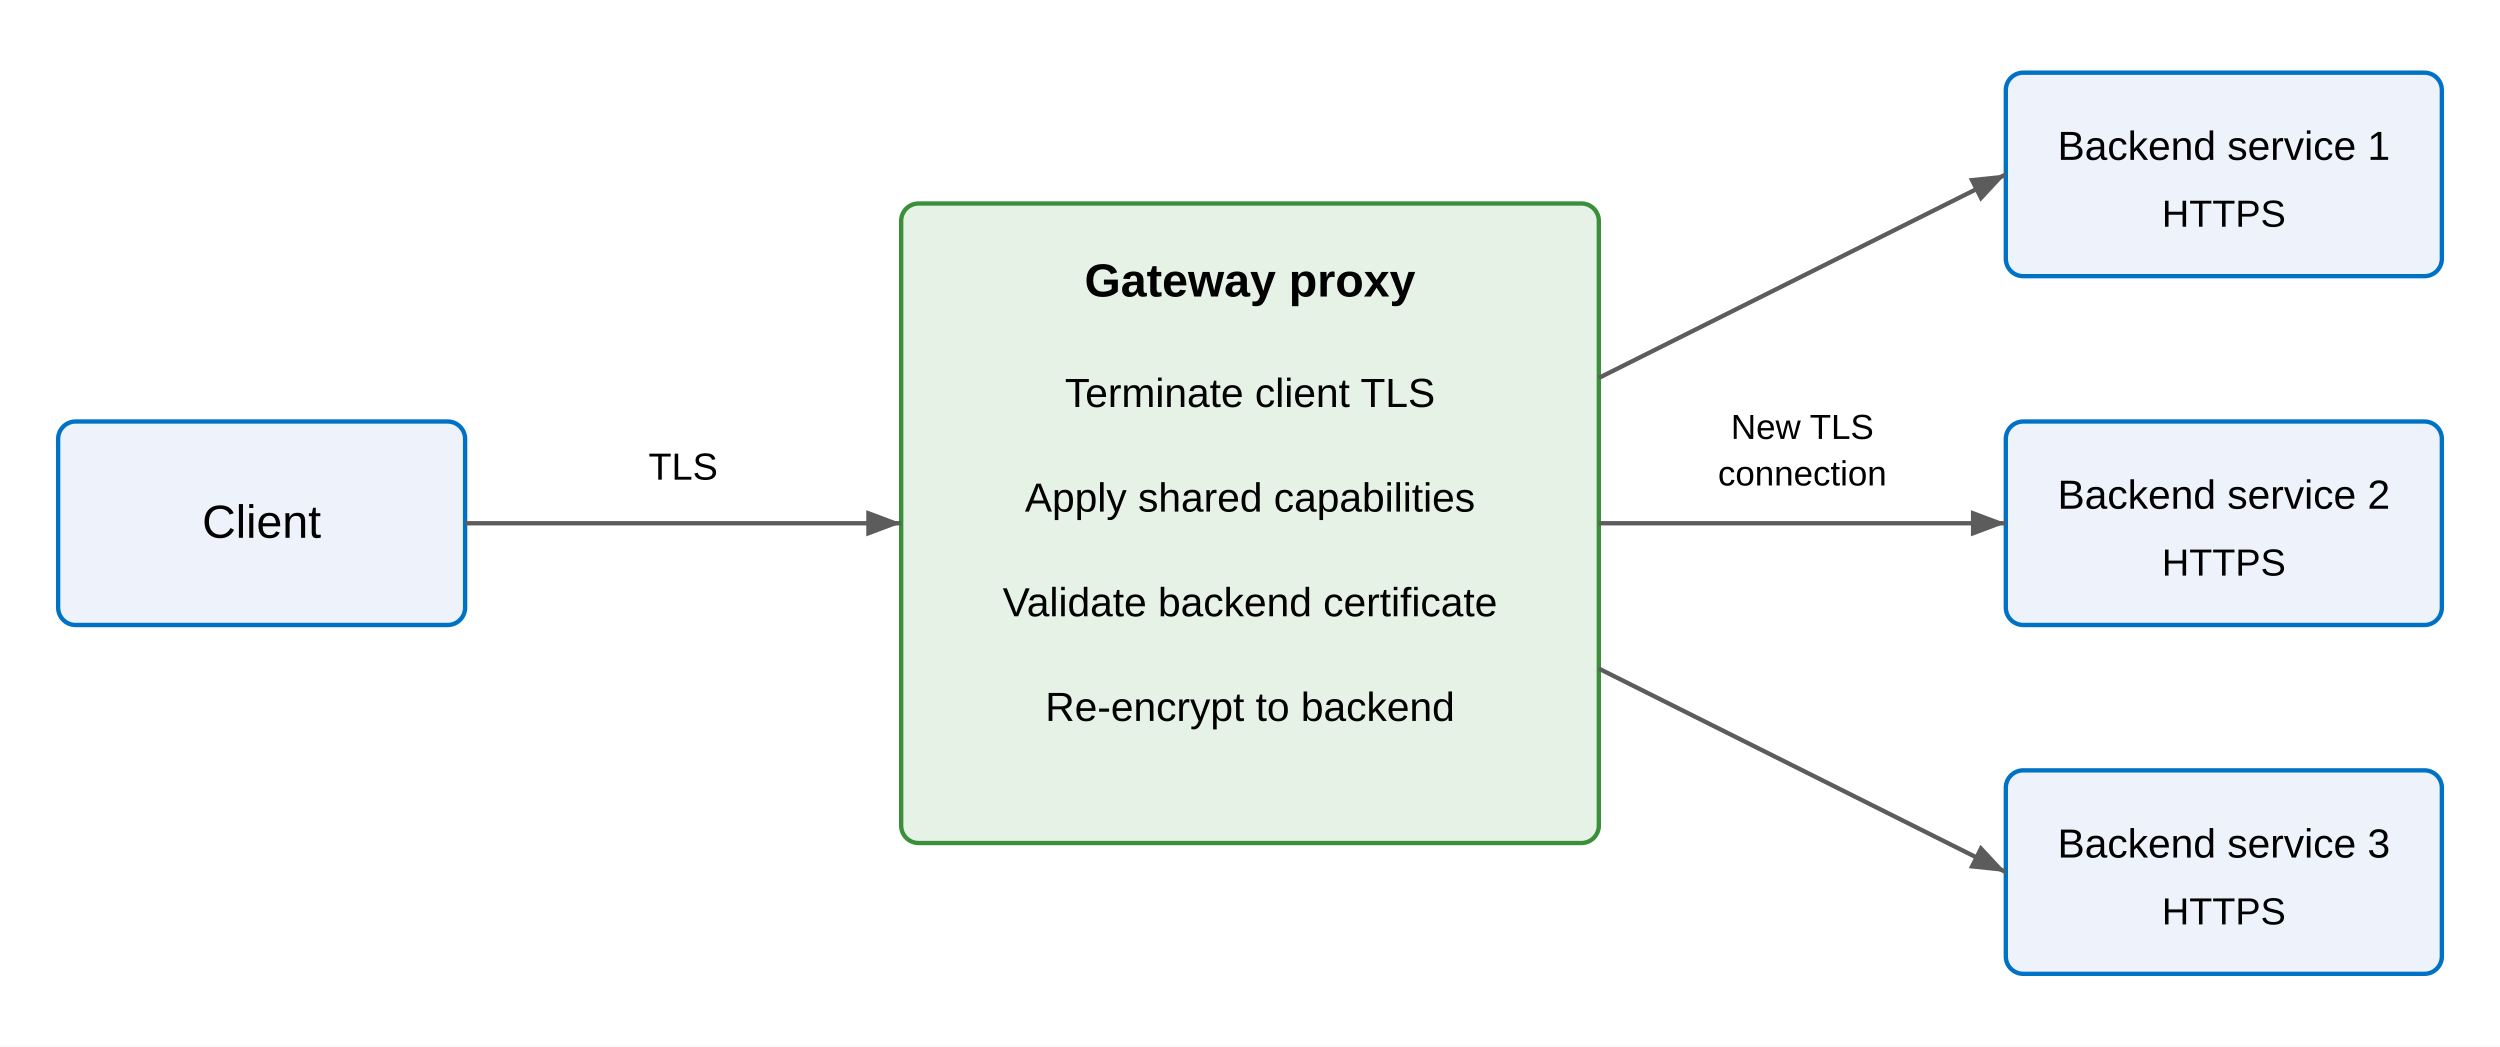
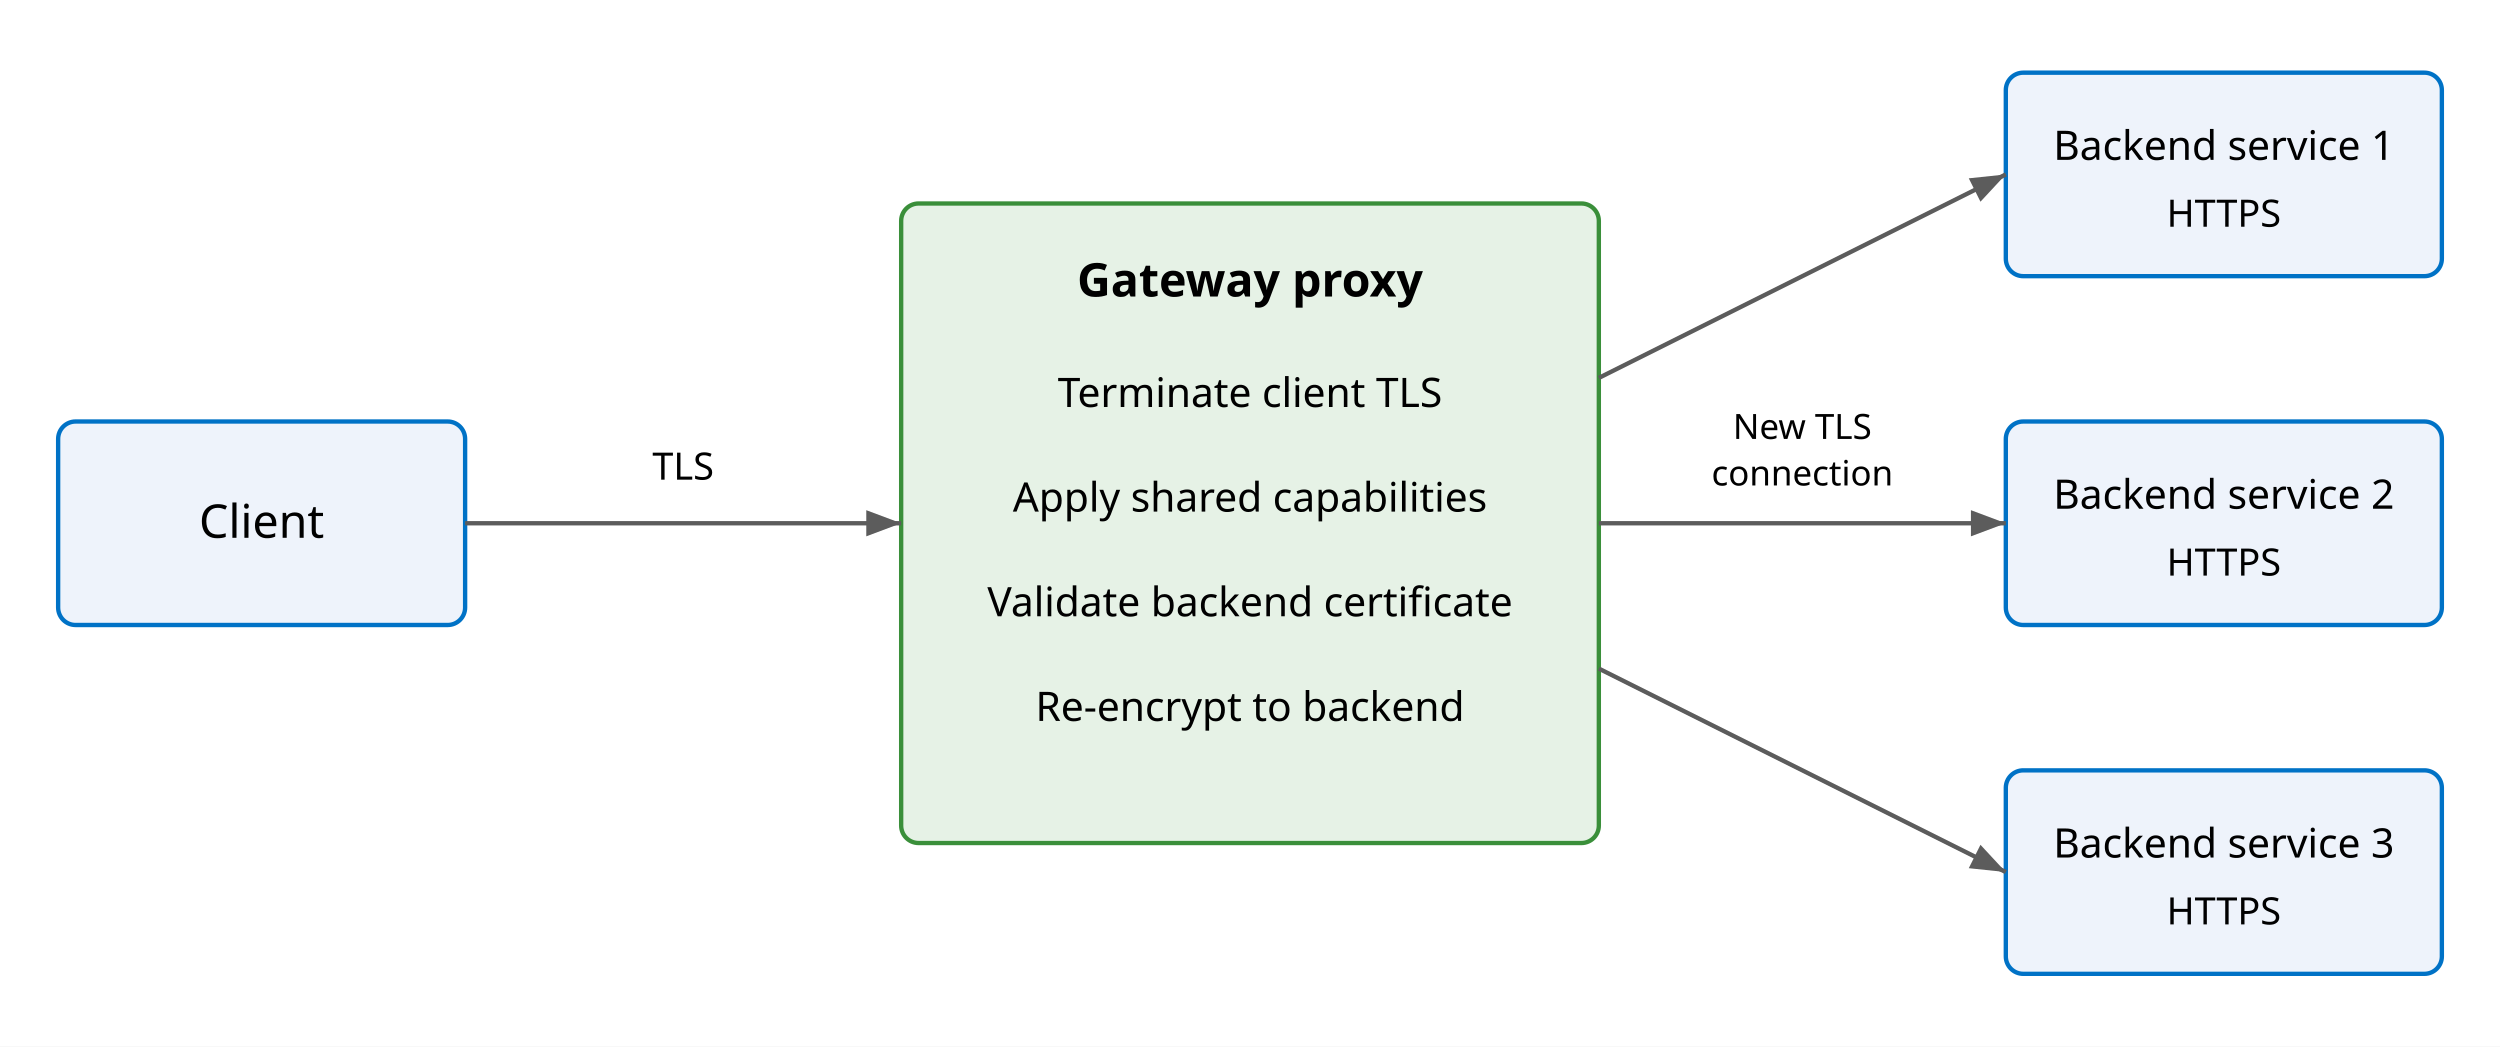
- <svg xmlns="http://www.w3.org/2000/svg" width="860px" height="360px" viewBox="0 0 860 360" font-family="Segoe UI, Arial, sans-serif" role="img" aria-label="Gateway offloading with TLS on both connections">
+ <svg xmlns="http://www.w3.org/2000/svg" width="860px" height="360px" viewBox="0 0 860 360" font-family="Segoe UI, sans-serif" role="img" aria-label="Gateway offloading with TLS on both connections">
  <rect width="860" height="360" fill="#fff" />
  <defs>
    <marker id="arrow" markerWidth="10" markerHeight="10" refX="8" refY="3" orient="auto">
      <path d="M0,0 L8,3 L0,6 Z" fill="#5c5c5c" />
    </marker>
  </defs>
  <rect x="20" y="145" width="140" height="70" rx="6" fill="#eef3fb" stroke="#0072c6" stroke-width="1.5" />
  <text x="90" y="185" text-anchor="middle" font-size="16">Client</text>
  <rect x="310" y="70" width="240" height="220" rx="6" fill="#e6f2e6" stroke="#3a8f3a" stroke-width="1.5" />
  <text x="430" y="102" text-anchor="middle" font-size="16" font-weight="600">Gateway proxy</text>
  <text x="430" y="140" text-anchor="middle" font-size="14">Terminate client TLS</text>
  <text x="430" y="176" text-anchor="middle" font-size="14">Apply shared capabilities</text>
  <text x="430" y="212" text-anchor="middle" font-size="14">Validate backend certificate</text>
  <text x="430" y="248" text-anchor="middle" font-size="14">Re-encrypt to backend</text>
  <rect x="690" y="25" width="150" height="70" rx="6" fill="#eef3fb" stroke="#0072c6" stroke-width="1.5" />
  <text x="765" y="55" text-anchor="middle" font-size="14">Backend service 1</text>
  <text x="765" y="78" text-anchor="middle" font-size="13">HTTPS</text>
  <rect x="690" y="145" width="150" height="70" rx="6" fill="#eef3fb" stroke="#0072c6" stroke-width="1.5" />
  <text x="765" y="175" text-anchor="middle" font-size="14">Backend service 2</text>
  <text x="765" y="198" text-anchor="middle" font-size="13">HTTPS</text>
  <rect x="690" y="265" width="150" height="70" rx="6" fill="#eef3fb" stroke="#0072c6" stroke-width="1.5" />
  <text x="765" y="295" text-anchor="middle" font-size="14">Backend service 3</text>
  <text x="765" y="318" text-anchor="middle" font-size="13">HTTPS</text>
  <g stroke="#5c5c5c" stroke-width="1.5" marker-end="url(#arrow)">
    <line x1="160" y1="180" x2="310" y2="180" />
    <line x1="550" y1="130" x2="690" y2="60" />
    <line x1="550" y1="180" x2="690" y2="180" />
    <line x1="550" y1="230" x2="690" y2="300" />
  </g>
  <text x="235" y="165" text-anchor="middle" font-size="13">TLS</text>
  <text x="620" y="151" text-anchor="middle" font-size="12">New TLS</text>
  <text x="620" y="167" text-anchor="middle" font-size="12">connection</text>
</svg>
